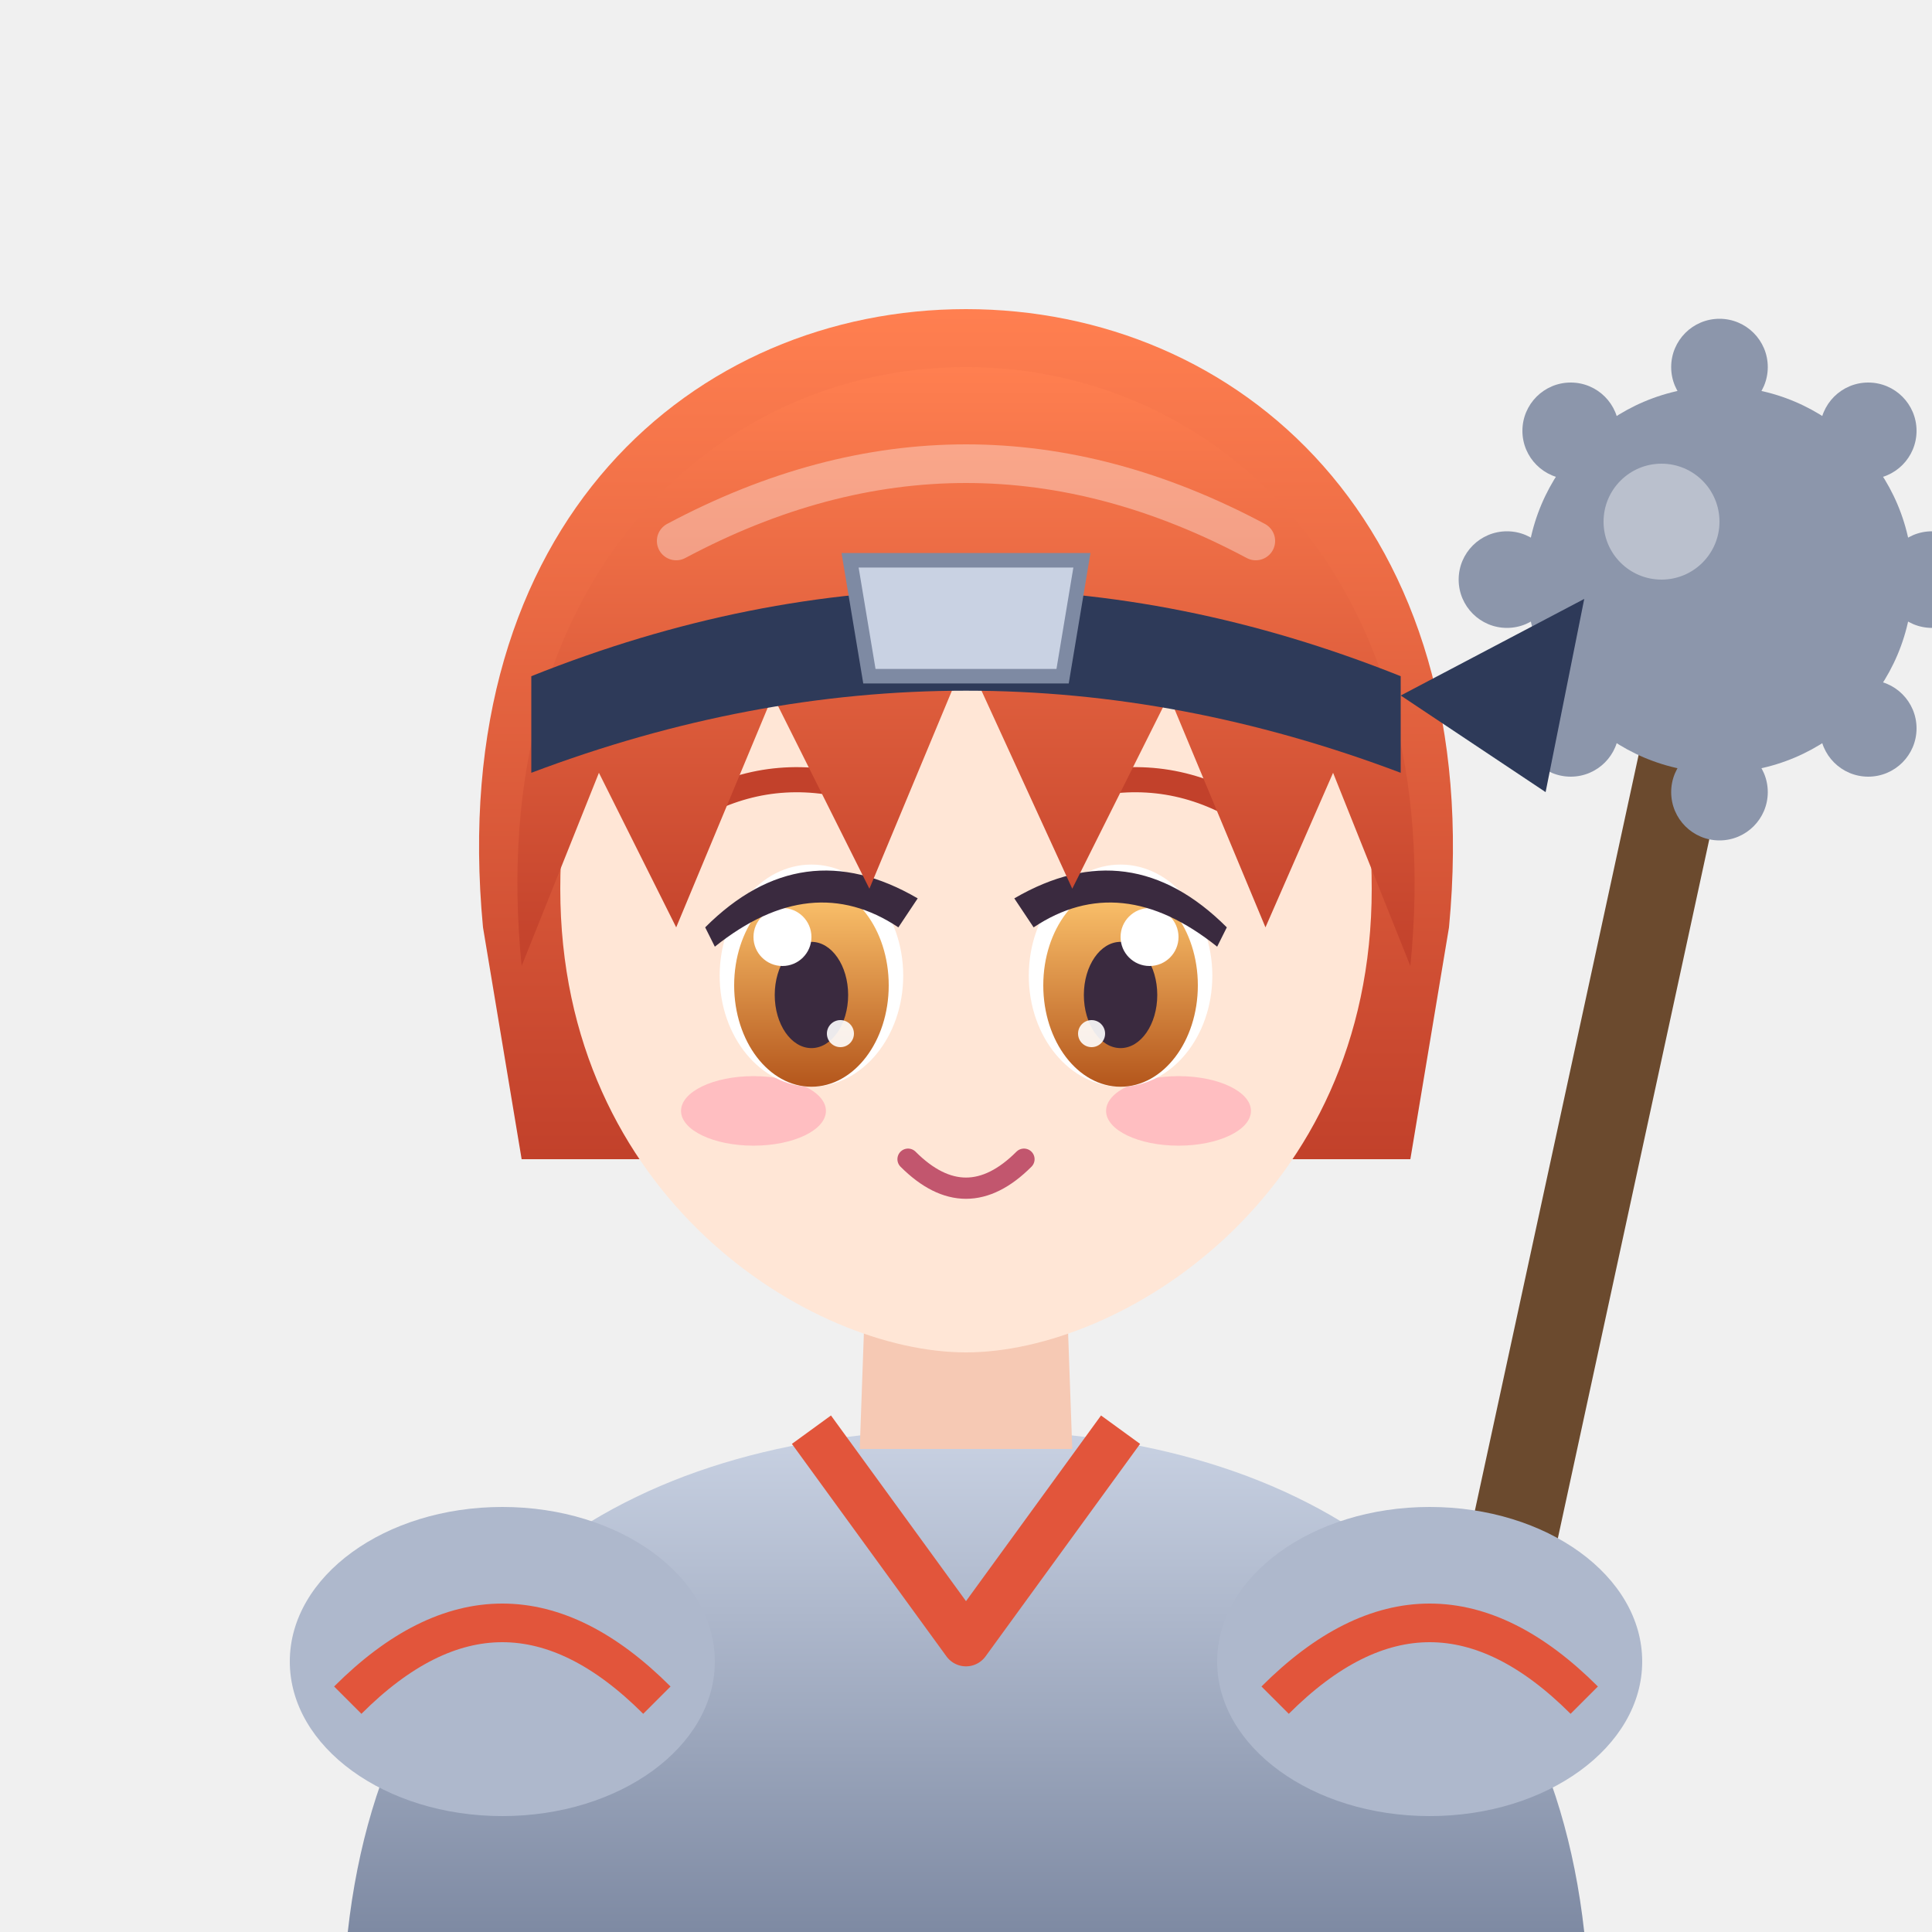
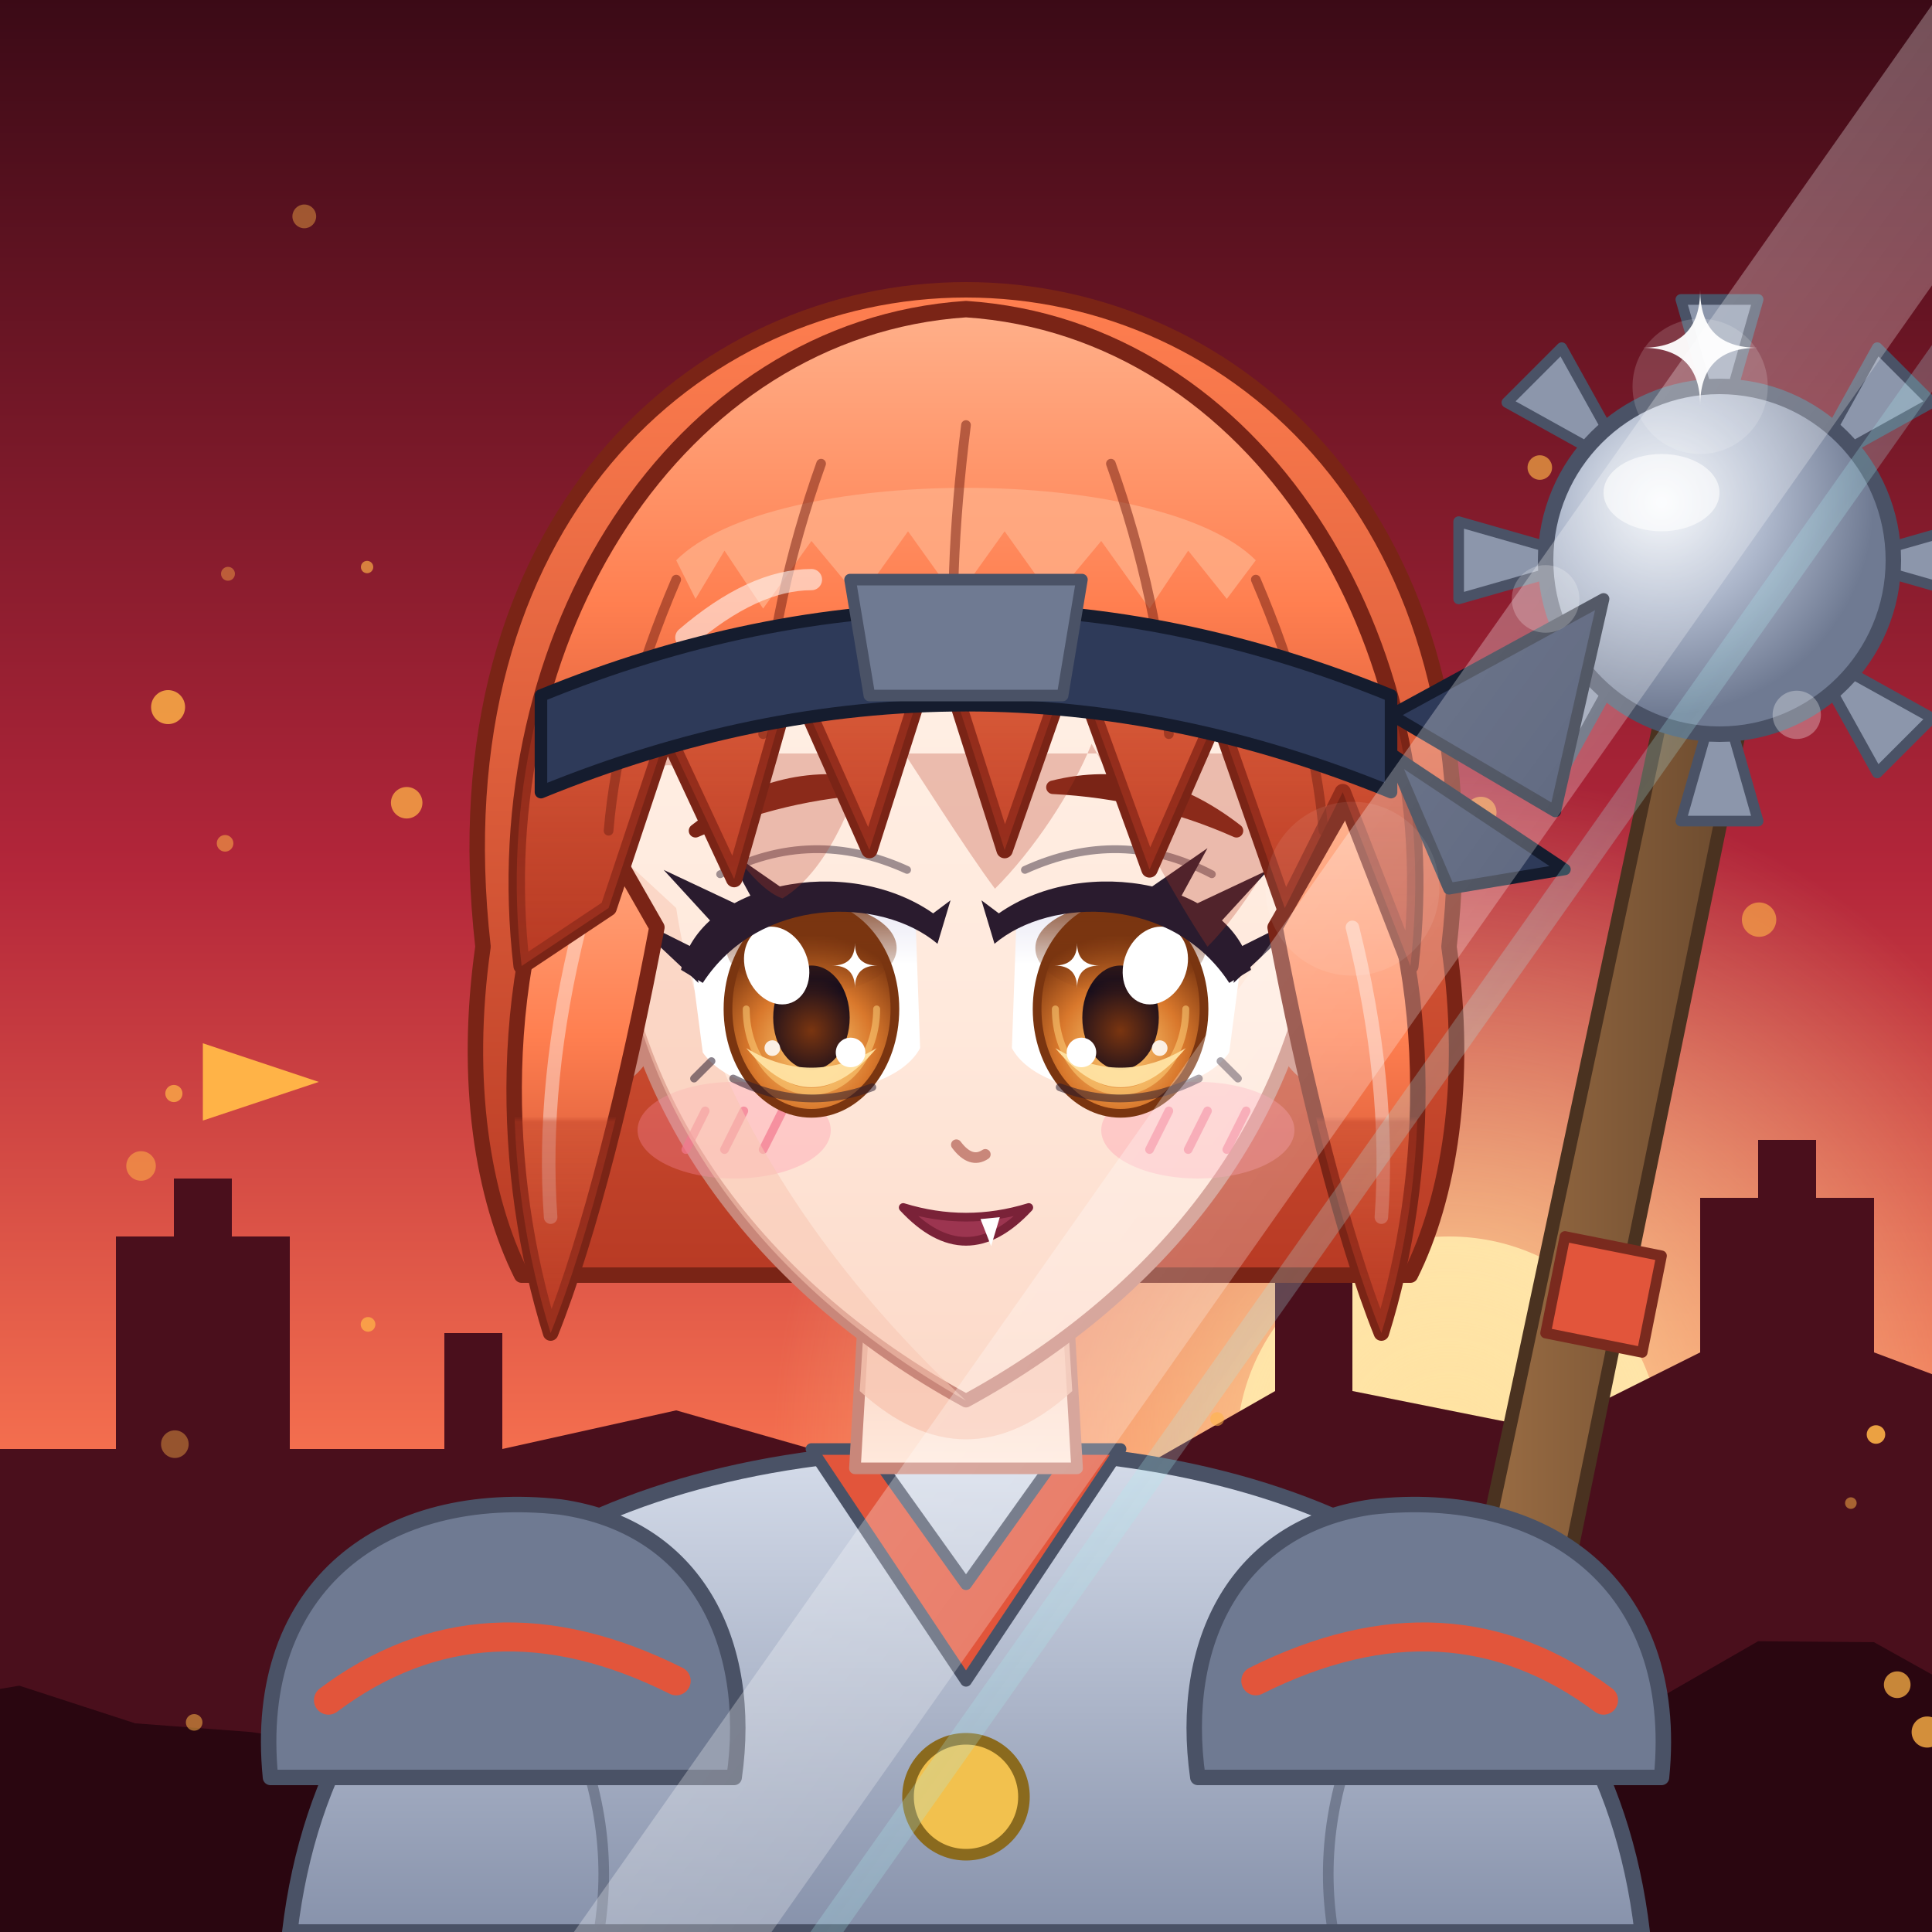
<svg xmlns="http://www.w3.org/2000/svg" viewBox="0 0 200 200" width="200" height="200">
  <defs>
    <linearGradient id="hair" x1="0" y1="0" x2="0" y2="1">
+       <stop offset="0" stop-color="#FFB08A" />
+       <stop offset="0.45" stop-color="#FF7F50" />
+       <stop offset="1" stop-color="#B83A24" />
+     </linearGradient>
+     <linearGradient id="hairback" x1="0" y1="0" x2="0" y2="1">
      <stop offset="0" stop-color="#FF7F50" />
-       <stop offset="1" stop-color="#C2412B" />
+       <stop offset="1" stop-color="#B83A24" />
+     </linearGradient>
+     <linearGradient id="cel" x1="0" y1="0" x2="0" y2="1">
+       <stop offset="0" stop-color="#B83A24" stop-opacity="0" />
+       <stop offset="0.6" stop-color="#B83A24" stop-opacity="0" />
+       <stop offset="0.61" stop-color="#B83A24" stop-opacity="0.4" />
+       <stop offset="1" stop-color="#B83A24" stop-opacity="0.55" />
    </linearGradient>
    <linearGradient id="outfit" x1="0" y1="0" x2="0" y2="1">
-       <stop offset="0" stop-color="#C9D2E3" />
-       <stop offset="1" stop-color="#7E8AA3" />
-     </linearGradient>
-     <linearGradient id="iris" x1="0" y1="0" x2="0" y2="1">
-       <stop offset="0" stop-color="#FFC870" />
-       <stop offset="1" stop-color="#B4561C" />
+       <stop offset="0" stop-color="#D5DCEA" />
+       <stop offset="1" stop-color="#8792AB" />
+     </linearGradient>
+     <linearGradient id="skin" x1="0" y1="0" x2="0" y2="1">
+       <stop offset="0" stop-color="#FFF3EA" />
+       <stop offset="0.6" stop-color="#FFE9DC" />
+       <stop offset="1" stop-color="#FCD9C8" />
+     </linearGradient>
+     <linearGradient id="neck" x1="0" y1="0" x2="0" y2="1">
+       <stop offset="0" stop-color="#F7C6B2" />
+       <stop offset="1" stop-color="#FFE9DC" />
+     </linearGradient>
+     <linearGradient id="sclera" x1="0" y1="0" x2="0" y2="1">
+       <stop offset="0" stop-color="#E6E4F2" />
+       <stop offset="0.35" stop-color="#FFFFFF" />
+       <stop offset="1" stop-color="#FFFFFF" />
+     </linearGradient>
+     <radialGradient id="iris" gradientUnits="userSpaceOnUse" cx="84" cy="108" r="13" fx="84" fy="108">
+       <stop offset="0" stop-color="#FFD27A" stop-opacity="1" />
+       <stop offset="0.55" stop-color="#D9782C" stop-opacity="1" />
+       <stop offset="1" stop-color="#7A3510" stop-opacity="1" />
+     </radialGradient>
+     <radialGradient id="pupil" gradientUnits="userSpaceOnUse" cx="84" cy="106" r="6" fx="84" fy="106">
+       <stop offset="0" stop-color="#7A3510" stop-opacity="1" />
+       <stop offset="1" stop-color="#140C1C" stop-opacity="1" />
+     </radialGradient>
+     <linearGradient id="lid" x1="0" y1="0" x2="0" y2="1">
+       <stop offset="0" stop-color="#7A3510" stop-opacity="0.8" />
+       <stop offset="1" stop-color="#7A3510" stop-opacity="0.0" />
+     </linearGradient>
+     <radialGradient id="blush" gradientUnits="userSpaceOnUse" cx="0" cy="0" r="1" fx="0" fy="0">
+       <stop offset="0" stop-color="#FF7D9C" stop-opacity="0.55" />
+       <stop offset="1" stop-color="#FF7D9C" stop-opacity="0" />
+     </radialGradient>
+     <linearGradient id="wood" x1="0" y1="0" x2="1" y2="0">
+       <stop offset="0" stop-color="#A8774A" />
+       <stop offset="1" stop-color="#6B4A2E" />
+     </linearGradient>
+     <radialGradient id="steel" gradientUnits="userSpaceOnUse" cx="172" cy="52" r="22" fx="172" fy="52">
+       <stop offset="0" stop-color="#F4F7FB" stop-opacity="1" />
+       <stop offset="0.5" stop-color="#AEB8CC" stop-opacity="1" />
+       <stop offset="1" stop-color="#6F7A92" stop-opacity="1" />
+     </radialGradient>
+     <linearGradient id="bg" x1="0" y1="0" x2="0" y2="1">
+       <stop offset="0" stop-color="#3A0A16" />
+       <stop offset="0.45" stop-color="#B3263A" />
+       <stop offset="0.8" stop-color="#FF7B52" />
+       <stop offset="1" stop-color="#FFC07A" />
+     </linearGradient>
+     <radialGradient id="sun" gradientUnits="userSpaceOnUse" cx="150" cy="150" r="70" fx="150" fy="150">
+       <stop offset="0" stop-color="#FFE2A0" stop-opacity="0.95" />
+       <stop offset="1" stop-color="#FFE2A0" stop-opacity="0" />
+     </radialGradient>
+     <linearGradient id="beam" x1="0" y1="0" x2="1" y2="1">
+       <stop offset="0" stop-color="#FFFFFF" stop-opacity="0" />
+       <stop offset="0.4" stop-color="#FFFFFF" stop-opacity="0.32" />
+       <stop offset="1" stop-color="#FFFFFF" stop-opacity="0" />
+     </linearGradient>
+     <linearGradient id="prism" x1="0" y1="0" x2="1" y2="1">
+       <stop offset="0" stop-color="#FF9AD5" stop-opacity="0" />
+       <stop offset="0.4" stop-color="#9AE7FF" stop-opacity="0.3" />
+       <stop offset="1" stop-color="#FFF59A" stop-opacity="0" />
    </linearGradient>
  </defs>
-   <line x1="150" y1="190" x2="176" y2="70" stroke="#6B4A2E" stroke-width="9" stroke-linecap="round" />
-   <circle cx="178" cy="60" r="20" fill="#8C96AB" />
-   <circle cx="200" cy="60" r="5" fill="#8C96AB" />
-   <circle cx="156" cy="60" r="5" fill="#8C96AB" />
-   <circle cx="178" cy="82" r="5" fill="#8C96AB" />
-   <circle cx="178" cy="38" r="5" fill="#8C96AB" />
-   <circle cx="193.4" cy="75.4" r="5" fill="#8C96AB" />
-   <circle cx="162.6" cy="44.6" r="5" fill="#8C96AB" />
-   <circle cx="193.4" cy="44.6" r="5" fill="#8C96AB" />
-   <circle cx="162.6" cy="75.4" r="5" fill="#8C96AB" />
-   <circle cx="172" cy="54" r="6" fill="#FFFFFF" opacity="0.4" />
-   <path d="M50,96 C46,54 72,32 100,32 C128,32 154,54 150,96 L146,120 L54,120 Z" fill="url(#hair)" />
-   <path d="M36,200 C40,164 66,148 100,148 C134,148 160,164 164,200 Z" fill="url(#outfit)" />
-   <path d="M84,148 L100,170 L116,148" fill="none" stroke="#E2553B" stroke-width="5" stroke-linejoin="round" />
-   <ellipse cx="52" cy="172" rx="22" ry="16" fill="#AEB8CC" />
-   <ellipse cx="148" cy="172" rx="22" ry="16" fill="#AEB8CC" />
-   <path d="M36,176 Q52,160 68,176" stroke="#E2553B" stroke-width="4" fill="none" />
-   <path d="M132,176 Q148,160 164,176" stroke="#E2553B" stroke-width="4" fill="none" />
-   <path d="M90,122 L110,122 L111,150 L89,150 Z" fill="#F6C9B4" />
-   <path d="M58,92 C58,124 84,140 100,140 C116,140 142,124 142,92 C142,62 122,48 100,48 C78,48 58,62 58,92 Z" fill="#FFE6D6" />
-   <ellipse cx="78" cy="115" rx="7.5" ry="3.6" fill="#FF8FA8" opacity="0.45" />
-   <ellipse cx="122" cy="115" rx="7.5" ry="3.6" fill="#FF8FA8" opacity="0.45" />
-   <ellipse cx="84" cy="101" rx="9.5" ry="11.5" fill="#FFFFFF" />
-   <ellipse cx="84" cy="102" rx="8" ry="10.5" fill="url(#iris)" />
-   <ellipse cx="84" cy="103" rx="3.8" ry="5.5" fill="#3A2A3F" />
-   <circle cx="81" cy="97" r="3" fill="#FFFFFF" />
-   <circle cx="87" cy="107" r="1.4" fill="#FFFFFF" opacity="0.9" />
-   <path d="M73,96 Q83,86 95,93 L97,90 L93,96 Q84,90 74,98 Z" fill="#3A2A3F" />
-   <ellipse cx="116" cy="101" rx="9.5" ry="11.5" fill="#FFFFFF" />
-   <ellipse cx="116" cy="102" rx="8" ry="10.5" fill="url(#iris)" />
-   <ellipse cx="116" cy="103" rx="3.8" ry="5.5" fill="#3A2A3F" />
-   <circle cx="119" cy="97" r="3" fill="#FFFFFF" />
-   <circle cx="113" cy="107" r="1.4" fill="#FFFFFF" opacity="0.9" />
-   <path d="M127,96 Q117,86 105,93 L103,90 L107,96 Q116,90 126,98 Z" fill="#3A2A3F" />
-   <path d="M73,83 Q81,79 90,82" stroke="#C2412B" stroke-width="2.6" fill="none" stroke-linecap="round" />
-   <path d="M110,82 Q119,79 127,83" stroke="#C2412B" stroke-width="2.6" fill="none" stroke-linecap="round" />
-   <path d="M94,120 Q100,126 106,120" stroke="#C2566E" stroke-width="2.2" fill="none" stroke-linecap="round" />
-   <path d="M54,100 C50,60 74,38 100,38 C126,38 150,60 146,100 L138,80 L131,96 L121,72 L111,92 L100,68 L90,92 L80,72 L70,96 L62,80 Z" fill="url(#hair)" />
-   <path d="M70,56 Q100,40 130,56" stroke="#FFFFFF" stroke-width="4" opacity="0.35" fill="none" stroke-linecap="round" />
-   <path d="M55,70 Q100,52 145,70 L145,80 Q100,63 55,80 Z" fill="#2E3A59" />
-   <path d="M88,58 L112,58 L110,70 L90,70 Z" fill="#C9D2E3" stroke="#7E8AA3" stroke-width="1.5" />
-   <path d="M145,72 L164,62 L160,82 Z" fill="#2E3A59" />
+   <rect x="0" y="0" width="200" height="200" fill="url(#bg)" />
+   <circle cx="150" cy="150" r="22" fill="#FFE9B8" />
+   <circle cx="150" cy="150" r="70" fill="url(#sun)" />
+   <path d="M-10,210 L-10,150 L12,150 L12,128 L18,128 L18,122 L24,122 L24,128 L30,128 L30,150 L46,150 L46,138 L52,138 L52,150 L70,146 L84,150 L118,152 L132,144 L132,118 L136,112 L140,118 L140,144 L160,148 L176,140 L176,124 L182,124 L182,118 L188,118 L188,124 L194,124 L194,140 L210,146 L210,210 Z" fill="#4A0F1C" />
+   <path d="M136,112 L136,96 L150,102 L136,106" fill="#FFB347" />
+   <path d="M21,122 L21,108 L33,112 L21,116" fill="#FFB347" />
+   <path d="M-10,210 L-10.0,176.5 L2.0,174.5 L14.0,178.4 L26.0,179.3 L38.0,181.1 L50.0,182.0 L62.0,181.9 L74.0,179.8 L86.0,180.0 L98.0,178.7 L110.0,167.3 L122.0,172.1 L134.0,163.4 L146.0,169.6 L158.0,166.3 L170.0,176.8 L182.0,169.9 L194.0,170.0 L206.0,176.7 L210,210 Z" fill="#2A0610" />
+   <circle cx="90.5" cy="109.6" r="1.71" fill="#FFB347" opacity="0.66" />
+   <circle cx="101.6" cy="114.0" r="0.82" fill="#FFB347" opacity="0.68" />
+   <circle cx="126.0" cy="146.9" r="0.71" fill="#FFB347" opacity="0.57" />
+   <circle cx="18.1" cy="149.5" r="1.43" fill="#FFB347" opacity="0.42" />
+   <circle cx="196.4" cy="174.4" r="1.38" fill="#FFB347" opacity="0.74" />
+   <circle cx="31.5" cy="22.4" r="1.23" fill="#FFB347" opacity="0.43" />
+   <circle cx="38.0" cy="58.7" r="0.64" fill="#FFB347" opacity="0.66" />
+   <circle cx="88.1" cy="154.8" r="1.22" fill="#FFB347" opacity="0.75" />
+   <circle cx="100.0" cy="126.0" r="1.15" fill="#FFB347" opacity="0.55" />
+   <circle cx="199.5" cy="179.3" r="1.61" fill="#FFB347" opacity="0.79" />
+   <circle cx="63.1" cy="56.7" r="0.95" fill="#FFB347" opacity="0.44" />
+   <circle cx="153.3" cy="84.1" r="1.62" fill="#FFB347" opacity="0.61" />
+   <circle cx="191.6" cy="155.6" r="0.60" fill="#FFB347" opacity="0.52" />
+   <circle cx="182.1" cy="95.2" r="1.78" fill="#FFB347" opacity="0.62" />
+   <circle cx="14.6" cy="120.7" r="1.53" fill="#FFB347" opacity="0.55" />
+   <circle cx="17.4" cy="73.2" r="1.76" fill="#FFB347" opacity="0.82" />
+   <circle cx="23.6" cy="59.4" r="0.72" fill="#FFB347" opacity="0.43" />
+   <circle cx="159.4" cy="48.4" r="1.27" fill="#FFB347" opacity="0.65" />
+   <circle cx="38.1" cy="137.1" r="0.76" fill="#FFB347" opacity="0.75" />
+   <circle cx="23.3" cy="87.3" r="0.86" fill="#FFB347" opacity="0.55" />
+   <circle cx="194.2" cy="148.5" r="0.96" fill="#FFB347" opacity="0.89" />
+   <circle cx="42.1" cy="83.1" r="1.63" fill="#FFB347" opacity="0.75" />
+   <circle cx="20.1" cy="178.3" r="0.86" fill="#FFB347" opacity="0.54" />
+   <circle cx="154.5" cy="72.6" r="0.96" fill="#FFB347" opacity="0.44" />
+   <circle cx="18.0" cy="113.2" r="0.89" fill="#FFB347" opacity="0.73" />
+   <circle cx="74.3" cy="92.5" r="1.75" fill="#FFB347" opacity="0.67" />
+   <path d="M146,196 L172,74 L180,76 L155,198 Z" fill="url(#wood)" stroke="#4A3220" stroke-width="1.4" stroke-linejoin="round" stroke-linecap="round" />
+   <path d="M191,58 L205,62 L205,54 Z" fill="#8C96AB" stroke="#4A5266" stroke-width="1.1" stroke-linejoin="round" stroke-linecap="round" />
+   <path d="M165,58 L151,54 L151,62 Z" fill="#8C96AB" stroke="#4A5266" stroke-width="1.1" stroke-linejoin="round" stroke-linecap="round" />
+   <path d="M178,71 L174,85 L182,85 Z" fill="#8C96AB" stroke="#4A5266" stroke-width="1.1" stroke-linejoin="round" stroke-linecap="round" />
+   <path d="M178,45 L182,31 L174,31 Z" fill="#8C96AB" stroke="#4A5266" stroke-width="1.1" stroke-linejoin="round" stroke-linecap="round" />
+   <path d="M187.23,67.23 L194.33,80.01 L200.01,74.33 Z" fill="#8C96AB" stroke="#4A5266" stroke-width="1.1" stroke-linejoin="round" stroke-linecap="round" />
+   <path d="M168.77,48.77 L161.67,35.99 L155.99,41.67 Z" fill="#8C96AB" stroke="#4A5266" stroke-width="1.1" stroke-linejoin="round" stroke-linecap="round" />
+   <path d="M187.23,48.77 L200.01,41.67 L194.33,35.99 Z" fill="#8C96AB" stroke="#4A5266" stroke-width="1.1" stroke-linejoin="round" stroke-linecap="round" />
+   <path d="M168.77,67.23 L155.99,74.33 L161.67,80.01 Z" fill="#8C96AB" stroke="#4A5266" stroke-width="1.1" stroke-linejoin="round" stroke-linecap="round" />
+   <circle cx="178" cy="58" r="18" fill="url(#steel)" stroke="#4A5266" stroke-width="1.6" />
+   <ellipse cx="172" cy="51" rx="6" ry="4" fill="#FFFFFF" opacity="0.6" />
+   <path d="M162,128 L172,130 L170,140 L160,138 Z" fill="#E2553B" stroke="#7A2A1E" stroke-width="1.1" stroke-linejoin="round" stroke-linecap="round" />
+   <path d="M50,98 C45,54 72,30 100,30 C128,30 155,54 150,98 C152,112 150,124 146,132 L54,132 C50,124 48,112 50,98 Z" fill="url(#hairback)" stroke="#7A2416" stroke-width="1.6" stroke-linejoin="round" stroke-linecap="round" />
+   <path d="M30,200 C34,166 62,150 100,150 C138,150 166,166 170,200 Z" fill="url(#outfit)" stroke="#4A5266" stroke-width="1.6" stroke-linejoin="round" stroke-linecap="round" />
+   <path d="M58,176 Q64,188 62,200" fill="none" stroke="#4A5266" stroke-width="1.1" stroke-linecap="round" stroke-linejoin="round" opacity="0.5" />
+   <path d="M142,176 Q136,188 138,200" fill="none" stroke="#4A5266" stroke-width="1.1" stroke-linecap="round" stroke-linejoin="round" opacity="0.5" />
+   <path d="M84,150 L100,174 L116,150 L110,150 L100,164 L90,150 Z" fill="#E2553B" stroke="#4A5266" stroke-width="1.2" stroke-linejoin="round" stroke-linecap="round" />
+   <path d="M28,184 C26,164 40,154 58,156 C72,158 78,170 76,184 Z" fill="url(#steel)" stroke="#4A5266" stroke-width="1.6" stroke-linejoin="round" stroke-linecap="round" />
+   <path d="M172,184 C174,164 160,154 142,156 C128,158 122,170 124,184 Z" fill="url(#steel)" stroke="#4A5266" stroke-width="1.6" stroke-linejoin="round" stroke-linecap="round" />
+   <path d="M34,176 Q50,164 70,174" fill="none" stroke="#E2553B" stroke-width="3" stroke-linecap="round" stroke-linejoin="round" />
+   <path d="M166,176 Q150,164 130,174" fill="none" stroke="#E2553B" stroke-width="3" stroke-linecap="round" stroke-linejoin="round" />
+   <circle cx="100" cy="186" r="6" fill="#F2C14E" stroke="#8A6A1E" stroke-width="1.2" />
+   <ellipse cx="62.5" cy="104" rx="5.5" ry="8" fill="#FBD4C3" stroke="#C9877A" stroke-width="1.2" />
+   <ellipse cx="137.5" cy="104" rx="5.5" ry="8" fill="#FBD4C3" stroke="#C9877A" stroke-width="1.2" />
+   <path d="M90,126 L110,126 L111.5,152 L88.5,152 Z" fill="url(#neck)" stroke="#C9877A" stroke-width="1.2" stroke-linejoin="round" stroke-linecap="round" />
+   <path d="M89.5,136 Q100,150 110.5,136 L111,144 Q100,154 89,144 Z" fill="#F7C6B2" opacity="0.8" />
+   <path d="M63,88 C63,58 80,44 100,44 C120,44 137,58 137,88 C137,113 122,133 100,145 C78,133 63,113 63,88 Z" fill="url(#skin)" stroke="#C9877A" stroke-width="1.4" stroke-linejoin="round" stroke-linecap="round" />
+   <ellipse cx="76" cy="117" rx="10" ry="5" fill="#FF8FA8" opacity="0.32" />
+   <path d="M71,119 L73,115" fill="none" stroke="#F2788F" stroke-width="0.9" stroke-linecap="round" stroke-linejoin="round" opacity="0.7" />
+   <path d="M75,119 L77,115" fill="none" stroke="#F2788F" stroke-width="0.9" stroke-linecap="round" stroke-linejoin="round" opacity="0.7" />
+   <path d="M79,119 L81,115" fill="none" stroke="#F2788F" stroke-width="0.9" stroke-linecap="round" stroke-linejoin="round" opacity="0.7" />
+   <ellipse cx="124" cy="117" rx="10" ry="5" fill="#FF8FA8" opacity="0.32" />
+   <path d="M119,119 L121,115" fill="none" stroke="#F2788F" stroke-width="0.9" stroke-linecap="round" stroke-linejoin="round" opacity="0.7" />
+   <path d="M123,119 L125,115" fill="none" stroke="#F2788F" stroke-width="0.9" stroke-linecap="round" stroke-linejoin="round" opacity="0.7" />
+   <path d="M127,119 L129,115" fill="none" stroke="#F2788F" stroke-width="0.9" stroke-linecap="round" stroke-linejoin="round" opacity="0.7" />
+   <path d="M63.5,88 C63.5,112 77,132 100,145 C86,132 73,114 70,94 Z" fill="#F7C6B2" opacity="0.55" />
+   <g transform="matrix(0.9 0 0 0.9 8.4 11.3)">
+     <path d="M70,97 C72,90 90,88 96,94 L96.5,108 C93,114.5 76,115 71.5,108.5 Z" fill="url(#sclera)" />
+     <ellipse cx="84" cy="103.5" rx="9.6" ry="12" fill="url(#iris)" stroke="#7A3510" stroke-width="1" />
+     <path d="M76.5,103.5 A7.5 9.5 0 0 0 91.5,103.5" fill="none" stroke="#FFD27A" stroke-width="0.8" stroke-linecap="round" stroke-linejoin="round" opacity="0.55" />
+     <ellipse cx="84" cy="104.5" rx="4.4" ry="6" fill="url(#pupil)" />
+     <ellipse cx="84" cy="96.5" rx="9.8" ry="5.2" fill="url(#lid)" />
+     <path d="M76.5,108 Q84,117 91.5,108 Q84,112.5 76.5,108 Z" fill="#FFE3A3" opacity="0.95" />
+     <ellipse cx="80" cy="98.5" rx="3.6" ry="4.6" fill="#FFFFFF" transform="rotate(-22 80 98.5)" />
+     <circle cx="88.5" cy="108.5" r="1.7" fill="#FFFFFF" />
+     <circle cx="79.5" cy="108" r="0.9" fill="#FFFFFF" opacity="0.85" />
+     <path d="M89,95.9 Q89,98.5 91.6,98.5 Q89,98.5 89,101.1 Q89,98.5 86.4,98.5 Q89,98.5 89,95.9 Z" fill="#FFFFFF" opacity="1.0" />
+     <path d="M69,99 C71,89 88,85.5 98,92.5 L100,91 L98.5,96 C92,90.5 78,90.5 71.5,100.5 Z" fill="#2A1B2E" />
+     <path d="M70.5,96.5 L62.5,92.5 L71,100.5 Z" fill="#2A1B2E" />
+     <path d="M72.5,93.5 L67,87.5 L75.5,91.5 Z" fill="#2A1B2E" />
+     <path d="M77,90.5 L74,85 L80.5,89.5 Z" fill="#2A1B2E" />
+     <path d="M73.5,88 Q84,82.5 95,87.5" fill="none" stroke="#2A1B2E" stroke-width="0.9" stroke-linecap="round" stroke-linejoin="round" opacity="0.45" />
+     <path d="M75,111.5 Q83,115.5 91,112.5" fill="none" stroke="#2A1B2E" stroke-width="0.9" stroke-linecap="round" stroke-linejoin="round" opacity="0.55" />
+     <path d="M72.5,109.5 L70.5,111.5" fill="none" stroke="#2A1B2E" stroke-width="0.9" stroke-linecap="round" stroke-linejoin="round" opacity="0.55" />
+   </g>
+   <g transform="matrix(-1 0 0 1 200 0)">
+     <g transform="matrix(0.9 0 0 0.9 8.4 11.3)">
+       <path d="M70,97 C72,90 90,88 96,94 L96.5,108 C93,114.5 76,115 71.5,108.5 Z" fill="url(#sclera)" />
+       <ellipse cx="84" cy="103.5" rx="9.6" ry="12" fill="url(#iris)" stroke="#7A3510" stroke-width="1" />
+       <path d="M76.5,103.5 A7.5 9.5 0 0 0 91.5,103.5" fill="none" stroke="#FFD27A" stroke-width="0.8" stroke-linecap="round" stroke-linejoin="round" opacity="0.55" />
+       <ellipse cx="84" cy="104.5" rx="4.4" ry="6" fill="url(#pupil)" />
+       <ellipse cx="84" cy="96.5" rx="9.8" ry="5.2" fill="url(#lid)" />
+       <path d="M76.5,108 Q84,117 91.5,108 Q84,112.5 76.5,108 Z" fill="#FFE3A3" opacity="0.95" />
+       <ellipse cx="80" cy="98.5" rx="3.6" ry="4.6" fill="#FFFFFF" transform="rotate(-22 80 98.5)" />
+       <circle cx="88.5" cy="108.5" r="1.7" fill="#FFFFFF" />
+       <circle cx="79.5" cy="108" r="0.9" fill="#FFFFFF" opacity="0.85" />
+       <path d="M89,95.9 Q89,98.5 91.6,98.5 Q89,98.5 89,101.1 Q89,98.5 86.4,98.5 Q89,98.5 89,95.9 Z" fill="#FFFFFF" opacity="1.0" />
+       <path d="M69,99 C71,89 88,85.5 98,92.5 L100,91 L98.5,96 C92,90.5 78,90.5 71.5,100.5 Z" fill="#2A1B2E" />
+       <path d="M70.5,96.5 L62.5,92.5 L71,100.5 Z" fill="#2A1B2E" />
+       <path d="M72.5,93.5 L67,87.5 L75.5,91.5 Z" fill="#2A1B2E" />
+       <path d="M77,90.5 L74,85 L80.5,89.5 Z" fill="#2A1B2E" />
+       <path d="M73.5,88 Q84,82.5 95,87.5" fill="none" stroke="#2A1B2E" stroke-width="0.9" stroke-linecap="round" stroke-linejoin="round" opacity="0.45" />
+       <path d="M75,111.5 Q83,115.5 91,112.5" fill="none" stroke="#2A1B2E" stroke-width="0.9" stroke-linecap="round" stroke-linejoin="round" opacity="0.55" />
+       <path d="M72.5,109.5 L70.5,111.5" fill="none" stroke="#2A1B2E" stroke-width="0.9" stroke-linecap="round" stroke-linejoin="round" opacity="0.55" />
+     </g>
+   </g>
+   <path d="M72,86 Q81,79 91,81.5 Q81,82 72,86 Z" fill="#7A2416" stroke="#7A2416" stroke-width="1.4" stroke-linejoin="round" stroke-linecap="round" />
+   <g transform="matrix(-1 0 0 1 200 0)">
+     <path d="M72,86 Q81,79 91,81.5 Q81,82 72,86 Z" fill="#7A2416" stroke="#7A2416" stroke-width="1.4" stroke-linejoin="round" stroke-linecap="round" />
+   </g>
+   <path d="M99,118.5 Q100.5,120.5 102,119.5" fill="none" stroke="#C9877A" stroke-width="1.1" stroke-linecap="round" stroke-linejoin="round" />
+   <path d="M93.5,125 Q100,132 106.5,125 Q100,127 93.5,125 Z" fill="#9C3550" stroke="#7A2238" stroke-width="0.9" stroke-linejoin="round" stroke-linecap="round" />
+   <path d="M101.5,126.2 L103.5,126 L102.6,129 Z" fill="#FFFFFF" />
+   <path d="M63,84 C66,80 69,78 71,80 C74,86 78,92 81,93 C86,90 89,82 91,74 C95,80 100,88 103,92 C107,88 111,82 113,77 C117,84 121,92 125,98 C129,94 132,88 135,84 L137,78 L63,78 Z" fill="#B83A24" opacity="0.28" />
+   <path d="M60,82 C51,100 52,122 57,138 C61,128 65,112 68,96 Z" fill="url(#hair)" stroke="#7A2416" stroke-width="1.6" stroke-linejoin="round" stroke-linecap="round" />
+   <g transform="matrix(-1 0 0 1 200 0)">
+     <path d="M60,82 C51,100 52,122 57,138 C61,128 65,112 68,96 Z" fill="url(#hair)" stroke="#7A2416" stroke-width="1.6" stroke-linejoin="round" stroke-linecap="round" />
+   </g>
+   <path d="M60,96 Q56,112 57,126" fill="none" stroke="#FFFFFF" stroke-width="1.4" stroke-linecap="round" stroke-linejoin="round" opacity="0.4" />
+   <path d="M140,96 Q144,112 143,126" fill="none" stroke="#FFFFFF" stroke-width="1.4" stroke-linecap="round" stroke-linejoin="round" opacity="0.4" />
+   <path d="M54,100 C50,66 70,34 100,32 C130,34 150,66 146,100 L139,82 L133,94 L126,74 L119,90 L111,68 L104,88 L97,66 L90,88 L82,70 L76,91 L69,76 L63,94 Z" fill="url(#hair)" stroke="#7A2416" stroke-width="1.7" stroke-linejoin="round" stroke-linecap="round" />
+   <path d="M54,100 C50,66 70,34 100,32 C130,34 150,66 146,100 L139,82 L133,94 L126,74 L119,90 L111,68 L104,88 L97,66 L90,88 L82,70 L76,91 L69,76 L63,94 Z" fill="url(#cel)" />
+   <path d="M60,82 C51,100 52,122 57,138 C61,128 65,112 68,96 Z" fill="url(#cel)" />
+   <g transform="matrix(-1 0 0 1 200 0)">
+     <path d="M60,82 C51,100 52,122 57,138 C61,128 65,112 68,96 Z" fill="url(#cel)" />
+   </g>
+   <path d="M70,58 C80,48 120,48 130,58 L127,62 L123,57 L119,63 L114,56 L109,62 L104,55 L99,62 L94,55 L89,62 L84,56 L79,63 L75,57 L72,62 Z" fill="#FFB08A" opacity="0.75" />
+   <path d="M85,48 Q80,62 79,76" fill="none" stroke="#7A2416" stroke-width="1.0" stroke-linecap="round" stroke-linejoin="round" opacity="0.55" />
+   <path d="M100,44 Q98,60 99,72" fill="none" stroke="#7A2416" stroke-width="1.0" stroke-linecap="round" stroke-linejoin="round" opacity="0.55" />
+   <path d="M115,48 Q120,62 121,76" fill="none" stroke="#7A2416" stroke-width="1.0" stroke-linecap="round" stroke-linejoin="round" opacity="0.55" />
+   <path d="M70,60 Q64,74 63,86" fill="none" stroke="#7A2416" stroke-width="1.0" stroke-linecap="round" stroke-linejoin="round" opacity="0.55" />
+   <path d="M130,60 Q136,74 137,86" fill="none" stroke="#7A2416" stroke-width="1.0" stroke-linecap="round" stroke-linejoin="round" opacity="0.55" />
+   <path d="M71,66 Q78,60 84,60" fill="none" stroke="#FFFFFF" stroke-width="2.2" stroke-linecap="round" stroke-linejoin="round" opacity="0.55" />
+   <path d="M56,72 Q100,54 144,72 L144,82 Q100,64 56,82 Z" fill="#2E3A59" stroke="#151C2E" stroke-width="1.3" stroke-linejoin="round" stroke-linecap="round" />
+   <path d="M88,60 L112,60 L110,72 L90,72 Z" fill="url(#steel)" stroke="#4A5266" stroke-width="1.2" stroke-linejoin="round" stroke-linecap="round" />
+   <path d="M144,74 L166,62 L161,84 Z" fill="#2E3A59" stroke="#151C2E" stroke-width="1.2" stroke-linejoin="round" stroke-linecap="round" />
+   <path d="M144,78 L162,90 L150,92 Z" fill="#2E3A59" stroke="#151C2E" stroke-width="1.2" stroke-linejoin="round" stroke-linecap="round" />
+   <path d="M206.0,-8.0 L218.0,4.0 L70.0,214.0 L58.0,202.0 Z" fill="url(#beam)" />
+   <path d="M221.0,6.0 L223.0,8.0 L76.0,216.0 L74.0,214.0 Z" fill="url(#prism)" />
+   <circle cx="176.0" cy="40.0" r="7" fill="#FFFFFF" opacity="0.16" />
+   <circle cx="160.0" cy="62.0" r="3.5" fill="#FFFFFF" opacity="0.22" />
+   <circle cx="140.0" cy="92.0" r="9" fill="#FFFFFF" opacity="0.08" />
+   <circle cx="186.0" cy="74.0" r="2.5" fill="#FFFFFF" opacity="0.3" />
+   <path d="M176.0,30.0 Q176.0,36.0 182.0,36.0 Q176.0,36.0 176.0,42.0 Q176.0,36.0 170.0,36.0 Q176.0,36.0 176.0,30.0 Z" fill="#FFFFFF" opacity="0.95" />
</svg>
